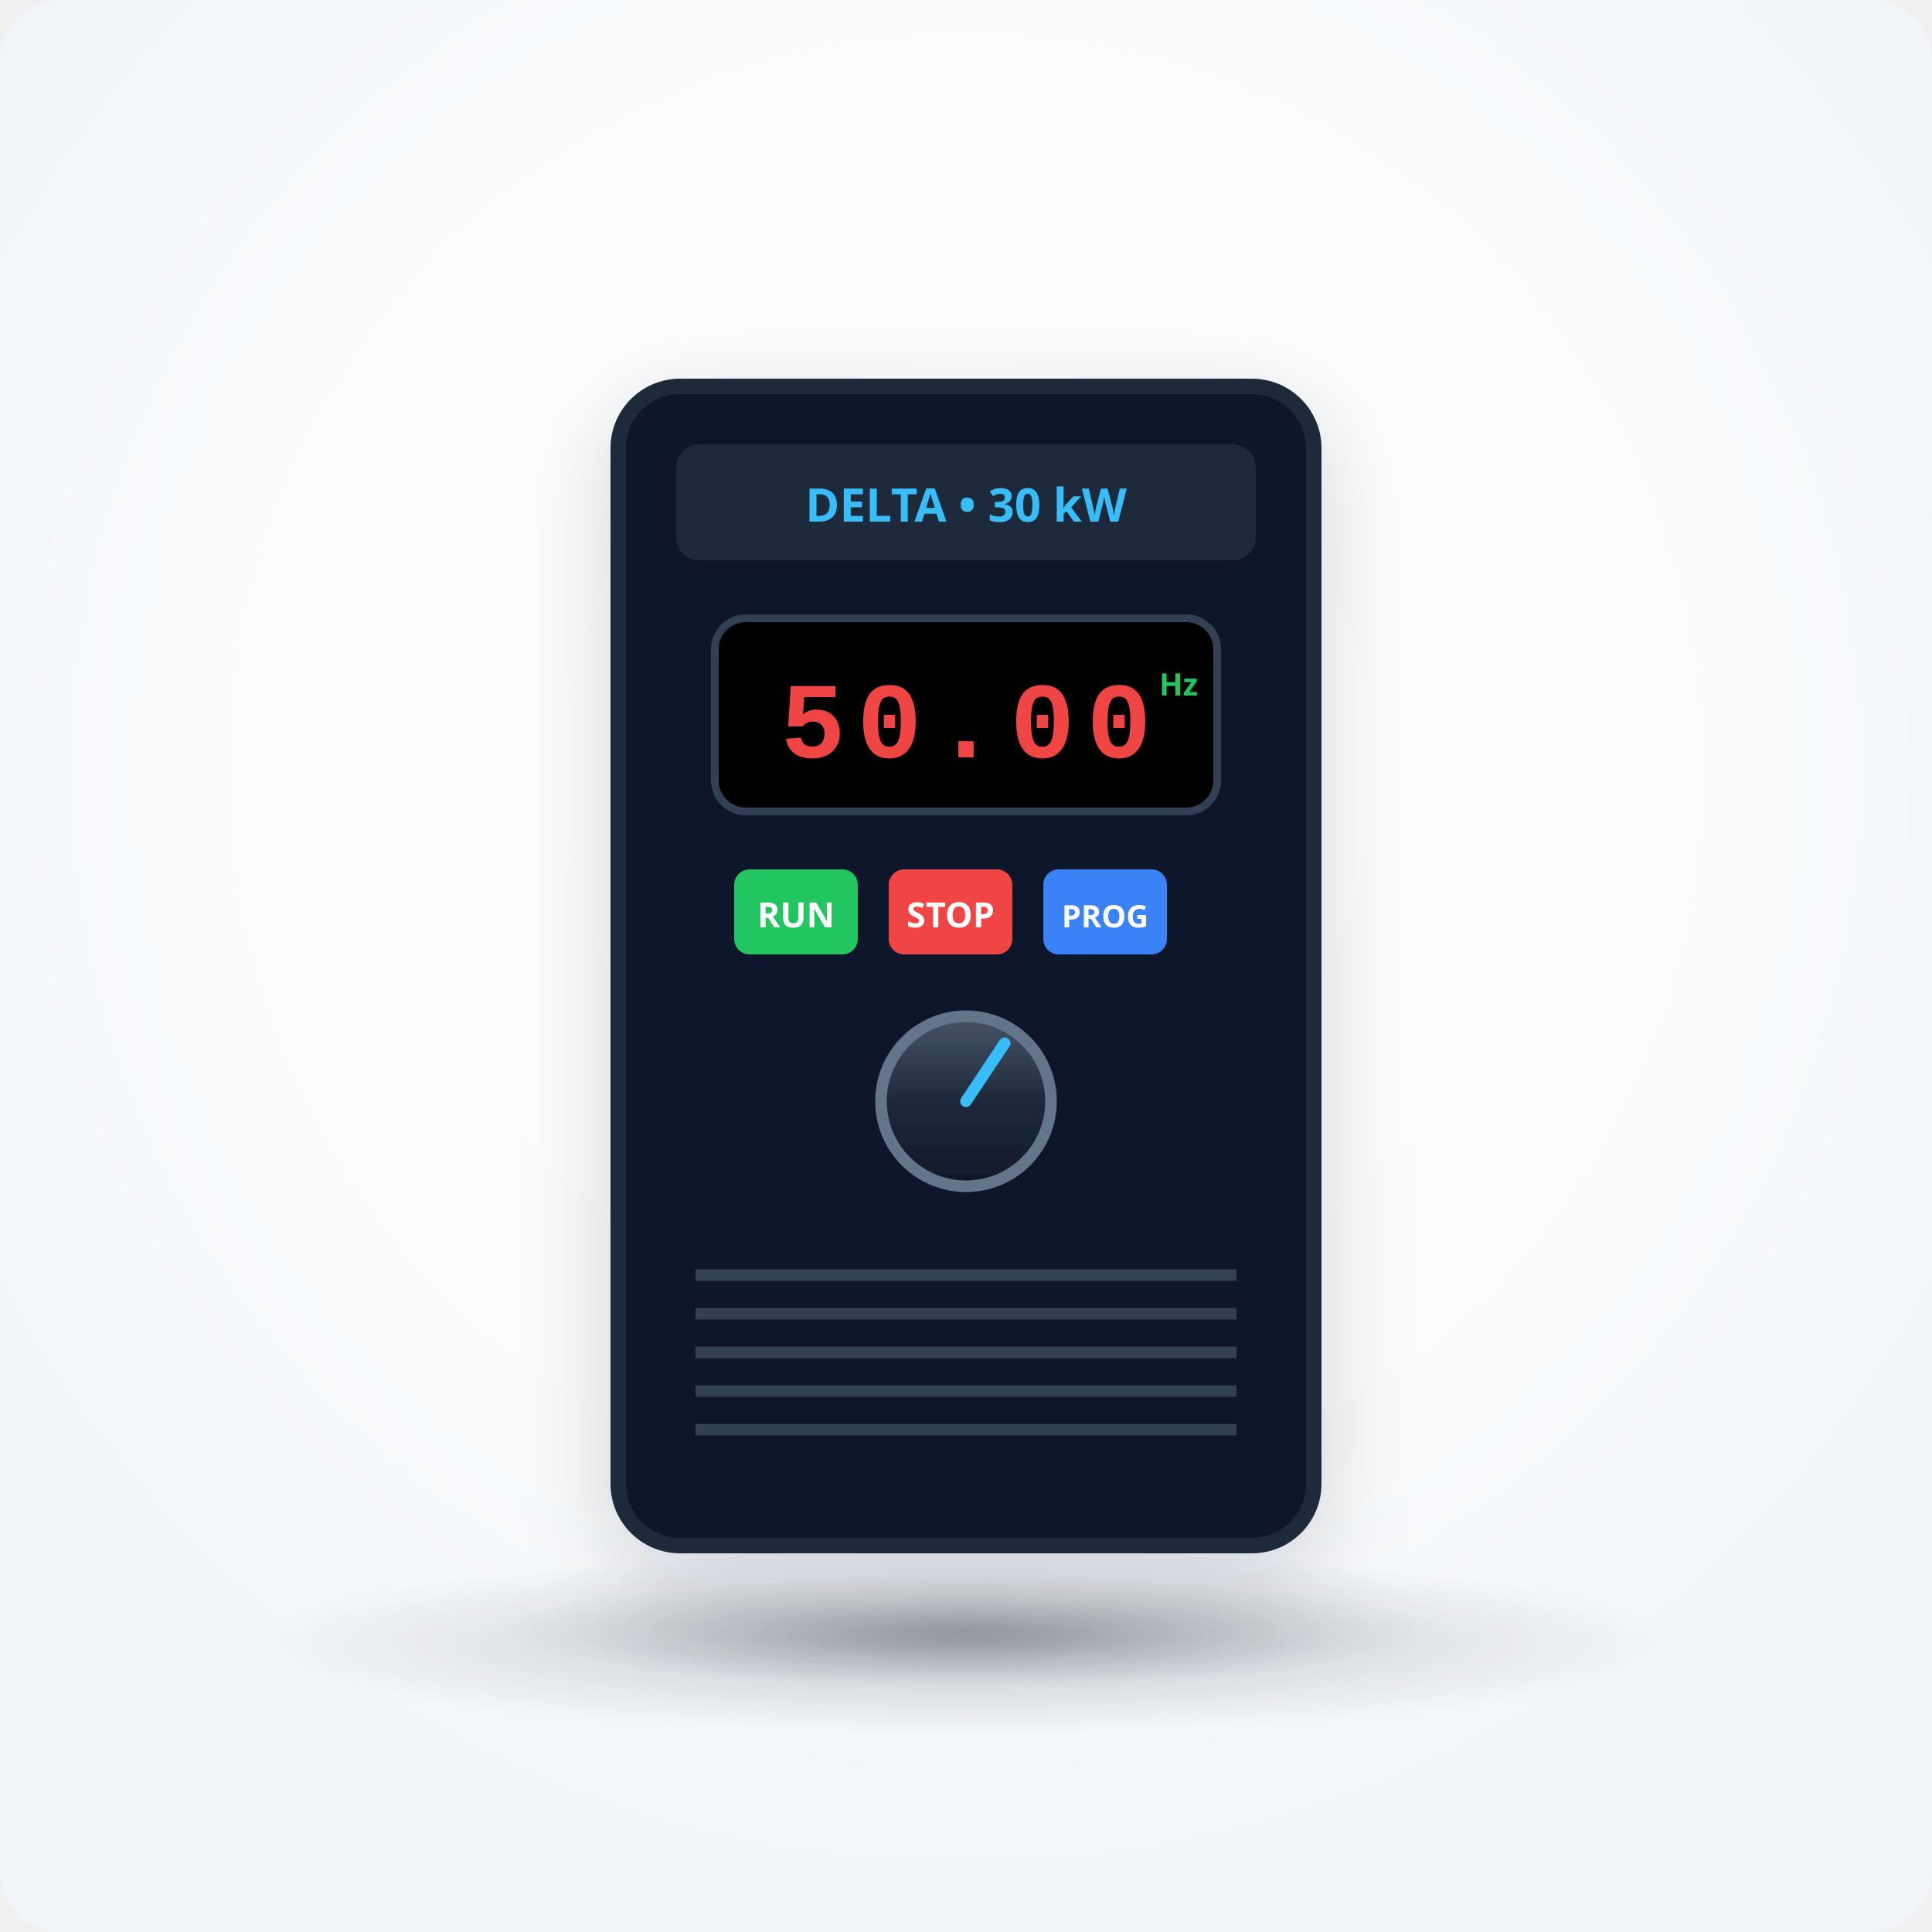
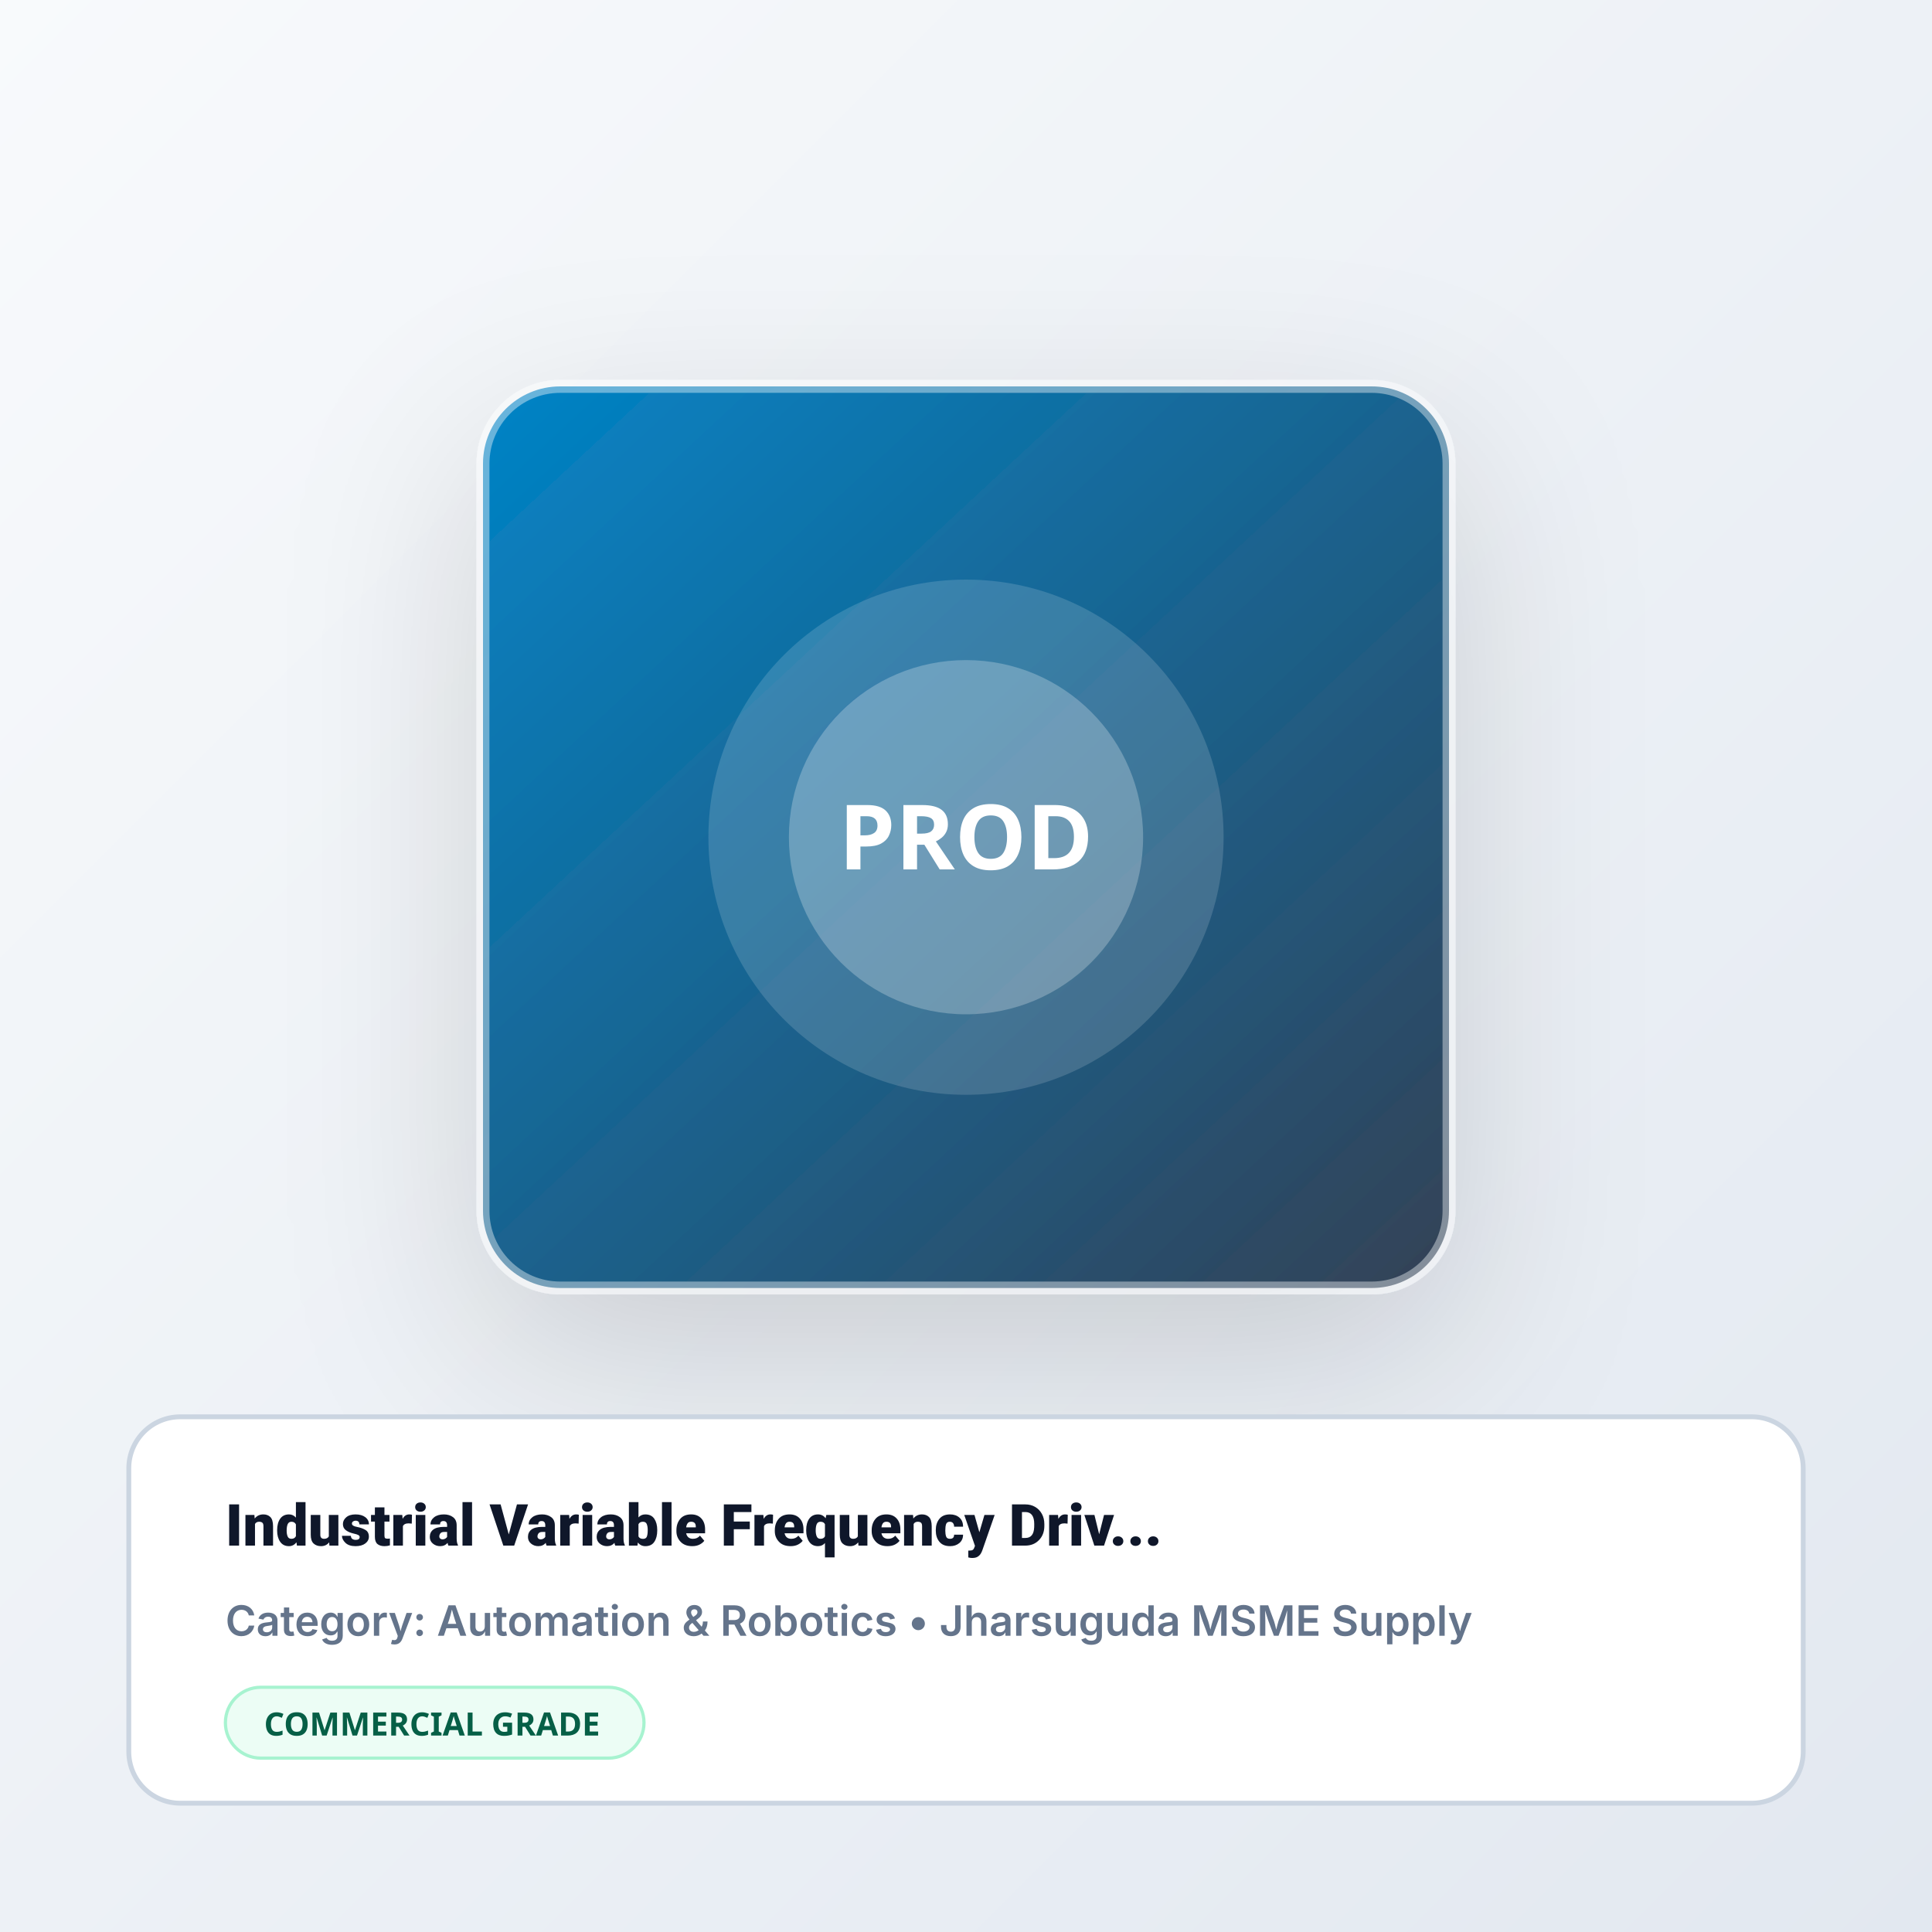
- <svg xmlns="http://www.w3.org/2000/svg" viewBox="0 0 500 500" width="500" height="500">
+ <svg xmlns="http://www.w3.org/2000/svg" viewBox="0 0 600 600" width="600" height="600">
  <defs>
-     <radialGradient id="studioBg" cx="50%" cy="40%" r="60%">
-       <stop offset="0%" stop-color="#ffffff" />
-       <stop offset="70%" stop-color="#f8fafc" />
-       <stop offset="100%" stop-color="#f1f5f9" />
-     </radialGradient>
-     <radialGradient id="contactShadow" cx="50%" cy="50%" r="50%">
-       <stop offset="0%" stop-color="rgba(15, 23, 42, 0.28)" />
-       <stop offset="50%" stop-color="rgba(15, 23, 42, 0.12)" />
-       <stop offset="100%" stop-color="rgba(15, 23, 42, 0)" />
-     </radialGradient>
-     <linearGradient id="chromeGrad" x1="0%" y1="0%" x2="100%" y2="100%">
-       <stop offset="0%" stop-color="#f1f5f9" />
-       <stop offset="25%" stop-color="#94a3b8" />
-       <stop offset="50%" stop-color="#ffffff" />
-       <stop offset="75%" stop-color="#64748b" />
-       <stop offset="100%" stop-color="#cbd5e1" />
+     <linearGradient id="pbg" x1="0%" y1="0%" x2="100%" y2="100%">
+       <stop offset="0%" stop-color="#f8fafc" />
+       <stop offset="100%" stop-color="#e2e8f0" />
    </linearGradient>
-     <linearGradient id="copperGrad" x1="0%" y1="0%" x2="100%" y2="100%">
-       <stop offset="0%" stop-color="#fdba74" />
-       <stop offset="35%" stop-color="#ea580c" />
-       <stop offset="70%" stop-color="#fed7aa" />
-       <stop offset="100%" stop-color="#c2410c" />
+     <linearGradient id="pgrad" x1="0%" y1="0%" x2="100%" y2="100%">
+       <stop offset="0%" stop-color="#0284c7" />
+       <stop offset="100%" stop-color="#334155" />
    </linearGradient>
-     <linearGradient id="darkMetal" x1="0%" y1="0%" x2="0%" y2="100%">
-       <stop offset="0%" stop-color="#475569" />
-       <stop offset="50%" stop-color="#1e293b" />
-       <stop offset="100%" stop-color="#0f172a" />
-     </linearGradient>
-     <linearGradient id="toolBlue" x1="0%" y1="0%" x2="100%" y2="100%">
-       <stop offset="0%" stop-color="#38bdf8" />
-       <stop offset="40%" stop-color="#0284c7" />
-       <stop offset="100%" stop-color="#0369a1" />
-     </linearGradient>
-     <linearGradient id="safetyOrange" x1="0%" y1="0%" x2="100%" y2="100%">
-       <stop offset="0%" stop-color="#fb923c" />
-       <stop offset="50%" stop-color="#ea580c" />
-       <stop offset="100%" stop-color="#c2410c" />
-     </linearGradient>
-     <linearGradient id="dangerRed" x1="0%" y1="0%" x2="100%" y2="100%">
-       <stop offset="0%" stop-color="#f87171" />
-       <stop offset="50%" stop-color="#dc2626" />
-       <stop offset="100%" stop-color="#991b1b" />
-     </linearGradient>
-     <linearGradient id="cautionYellow" x1="0%" y1="0%" x2="100%" y2="100%">
-       <stop offset="0%" stop-color="#fde047" />
-       <stop offset="40%" stop-color="#eab308" />
-       <stop offset="100%" stop-color="#ca8a04" />
-     </linearGradient>
-     <filter id="softGlow" x="-20%" y="-20%" width="140%" height="140%">
-       <feDropShadow dx="0" dy="8" stdDeviation="12" flood-color="#0f172a" flood-opacity="0.16" />
-     </filter>
  </defs>
-   <rect width="500" height="500" rx="16" fill="url(#studioBg)" />
-   <ellipse cx="250" cy="425" rx="180" ry="24" fill="url(#contactShadow)" />
-   <ellipse cx="250" cy="422" rx="120" ry="14" fill="url(#contactShadow)" opacity="0.8" />
-   <g filter="url(#softGlow)">
-     <g transform="translate(120, 60)">
-       <rect x="40" y="40" width="180" height="300" rx="16" fill="#0f172a" stroke="#1e293b" stroke-width="4" />
-       <rect x="55" y="55" width="150" height="30" rx="6" fill="#1e293b" />
-       <text x="130" y="75" font-family="sans-serif" font-size="12" font-weight="900" fill="#38bdf8" text-anchor="middle">DELTA • 30 kW</text>
-       <rect x="65" y="100" width="130" height="50" rx="8" fill="#000000" stroke="#334155" stroke-width="2" />
-       <text x="130" y="136" font-family="'Courier New', monospace" font-size="28" font-weight="900" fill="#ef4444" text-anchor="middle" letter-spacing="3">50.00</text>
-       <text x="180" y="120" font-family="sans-serif" font-size="8" font-weight="800" fill="#22c55e">Hz</text>
-       <rect x="70" y="165" width="32" height="22" rx="4" fill="#22c55e" />
-       <text x="86" y="180" font-family="sans-serif" font-size="9" font-weight="900" fill="#ffffff" text-anchor="middle">RUN</text>
-       <rect x="110" y="165" width="32" height="22" rx="4" fill="#ef4444" />
-       <text x="126" y="180" font-family="sans-serif" font-size="9" font-weight="900" fill="#ffffff" text-anchor="middle">STOP</text>
-       <rect x="150" y="165" width="32" height="22" rx="4" fill="#3b82f6" />
-       <text x="166" y="180" font-family="sans-serif" font-size="8" font-weight="900" fill="#ffffff" text-anchor="middle">PROG</text>
-       <circle cx="130" cy="225" r="22" fill="url(#darkMetal)" stroke="#64748b" stroke-width="3" />
-       <line x1="130" y1="225" x2="140" y2="210" stroke="#38bdf8" stroke-width="3" stroke-linecap="round" />
-       <g stroke="#334155" stroke-width="3">
-         <line x1="60" y1="270" x2="200" y2="270" />
-         <line x1="60" y1="280" x2="200" y2="280" />
-         <line x1="60" y1="290" x2="200" y2="290" />
-         <line x1="60" y1="300" x2="200" y2="300" />
-         <line x1="60" y1="310" x2="200" y2="310" />
-       </g>
-     </g>
+   <rect width="600" height="600" fill="url(#pbg)" />
+   <g transform="translate(150, 120)">
+     <rect width="300" height="280" rx="24" fill="url(#pgrad)" stroke="rgba(255,255,255,0.4)" stroke-width="4" filter="drop-shadow(0 20px 30px rgba(0,0,0,0.15))" />
+     <circle cx="150" cy="140" r="80" fill="rgba(255,255,255,0.15)" />
+     <circle cx="150" cy="140" r="55" fill="rgba(255,255,255,0.25)" />
+     <text x="150" y="150" font-family="sans-serif" font-size="28" font-weight="900" text-anchor="middle" fill="#ffffff">PROD</text>
+   </g>
+   <rect x="40" y="440" width="520" height="120" rx="16" fill="#ffffff" stroke="#cbd5e1" stroke-width="1.5" />
+   <text x="70" y="480" font-family="-apple-system, BlinkMacSystemFont, 'Segoe UI', Roboto, sans-serif" font-size="18" font-weight="900" fill="#0f172a">
+     Industrial Variable Frequency Driv...
+   </text>
+   <text x="70" y="508" font-family="-apple-system, BlinkMacSystemFont, sans-serif" font-size="13" font-weight="600" fill="#64748b">
+     Category: Automation &amp; Robotics • Jharsuguda MSME Supply
+   </text>
+   <g transform="translate(70, 524)">
+     <rect width="130" height="22" rx="11" fill="#ecfdf5" stroke="#a7f3d0" />
+     <text x="12" y="15" font-family="sans-serif" font-size="10" font-weight="800" fill="#065f46">COMMERCIAL GRADE</text>
  </g>
</svg>
